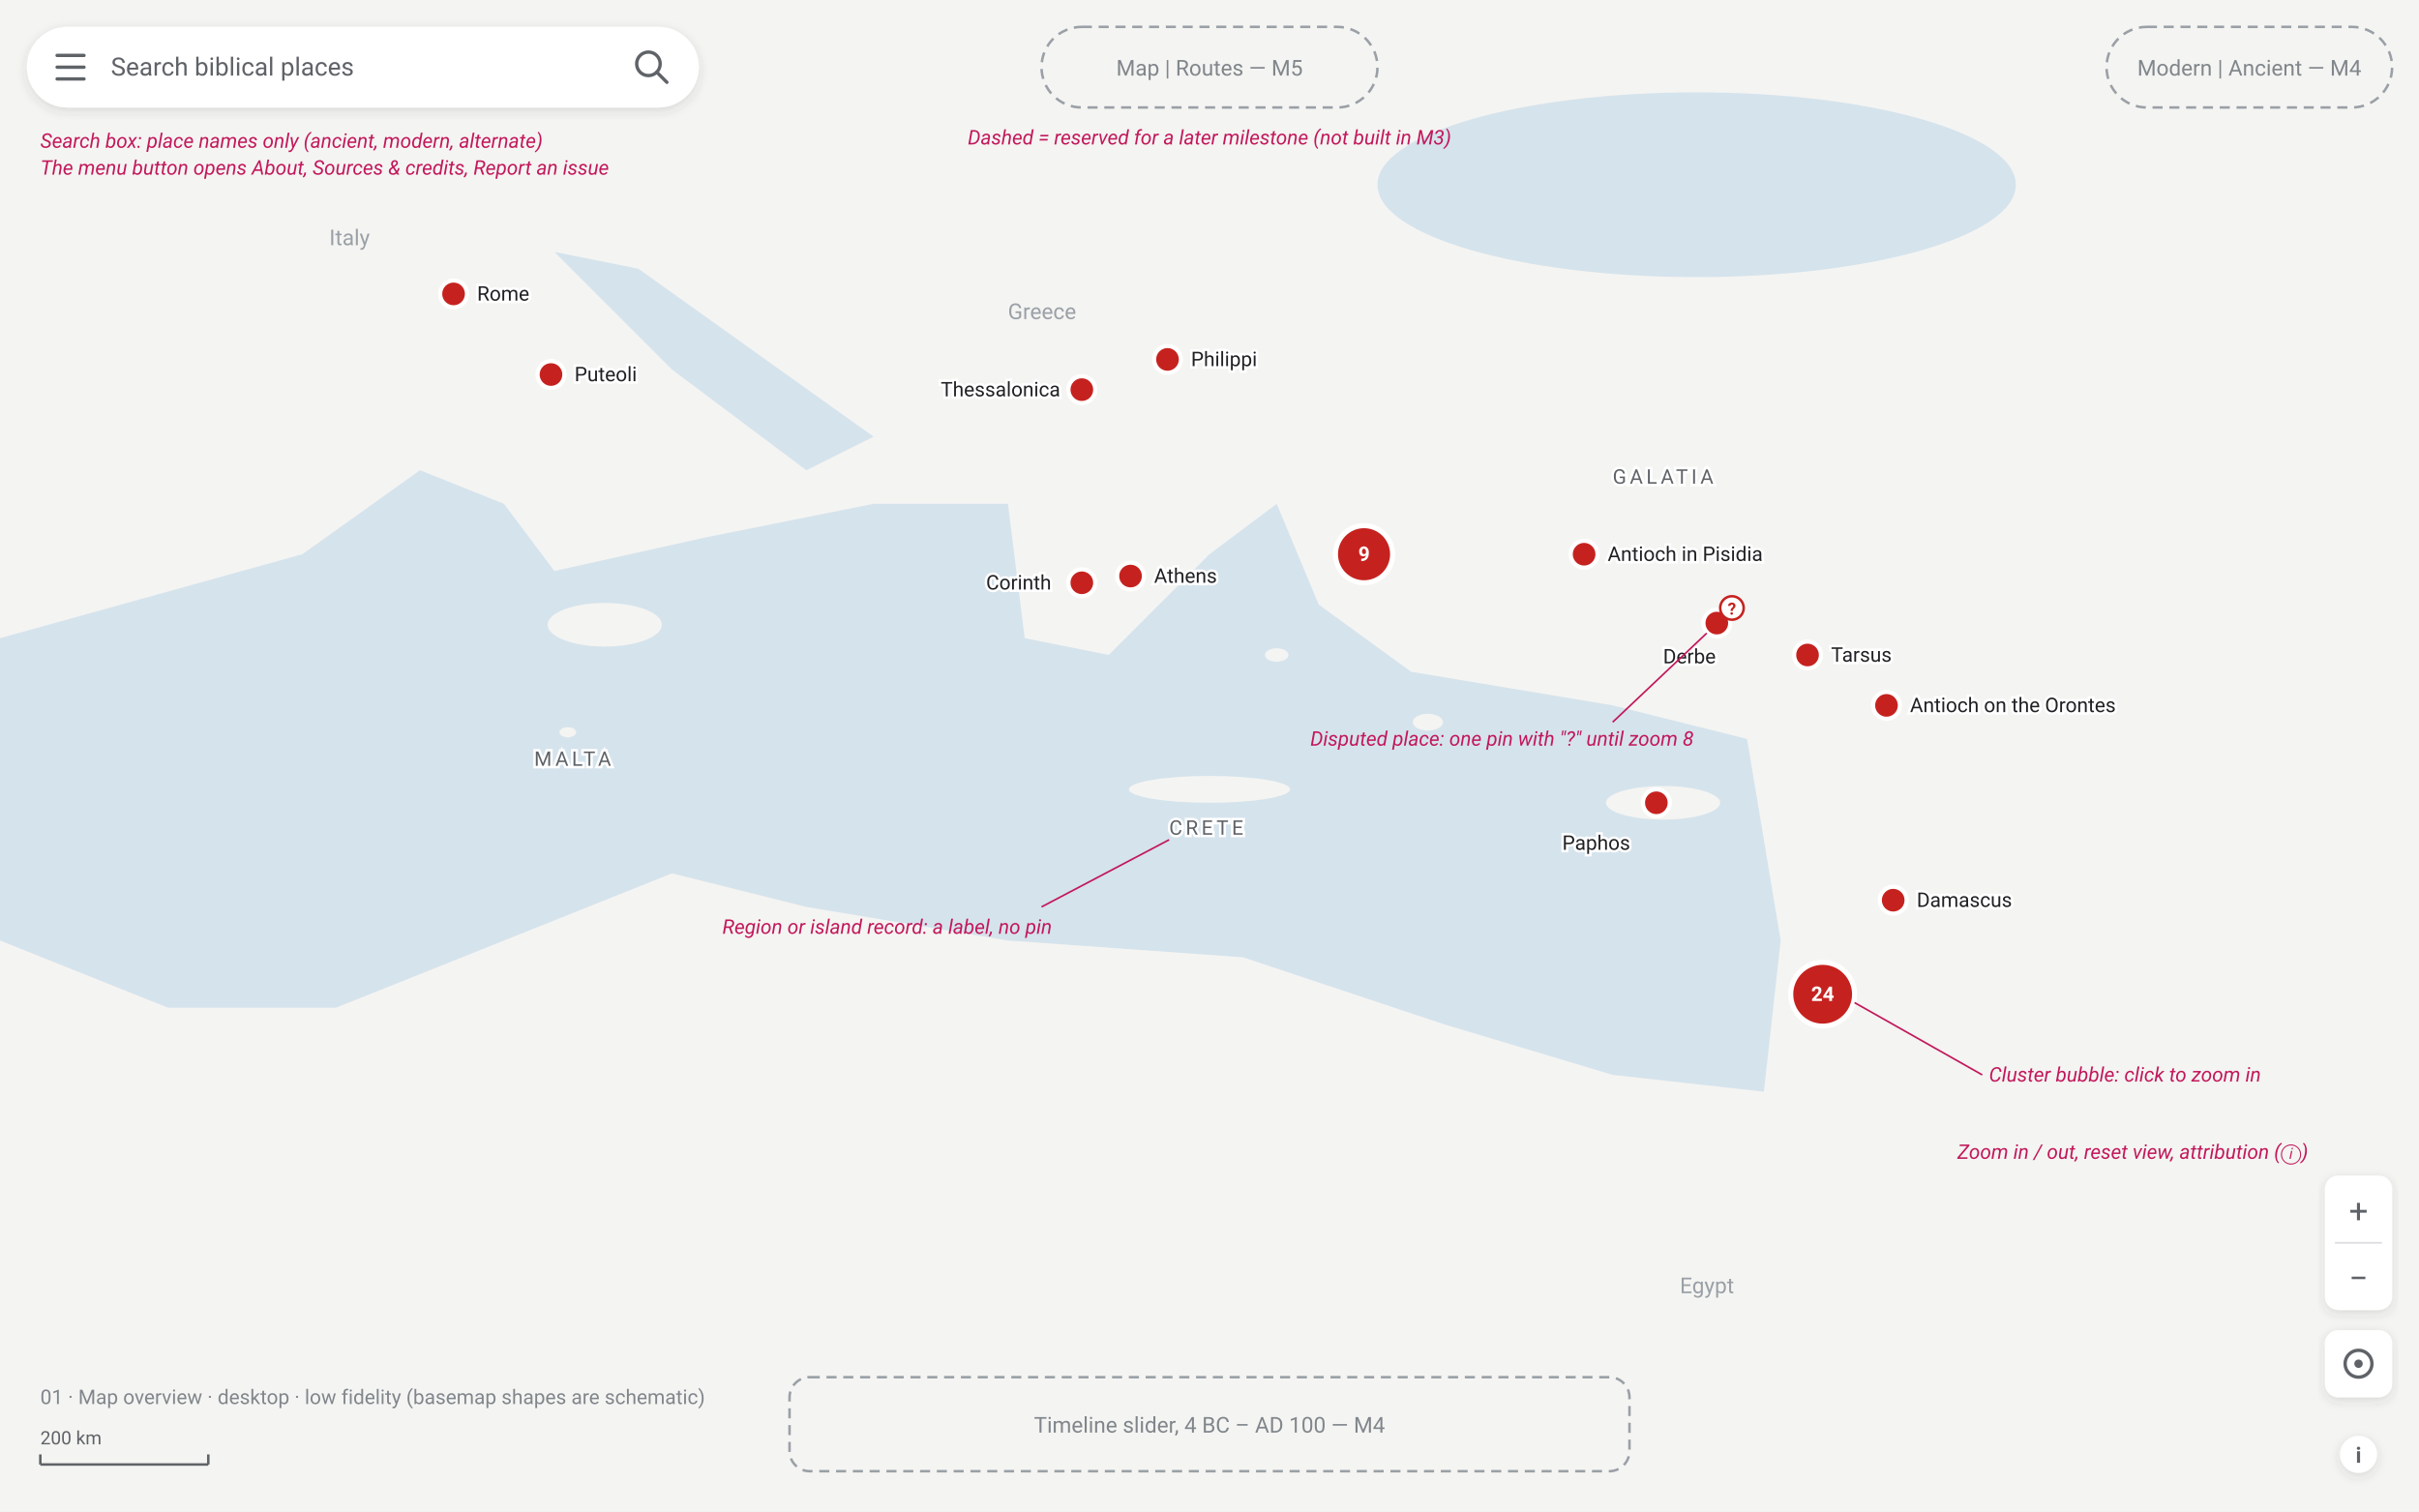
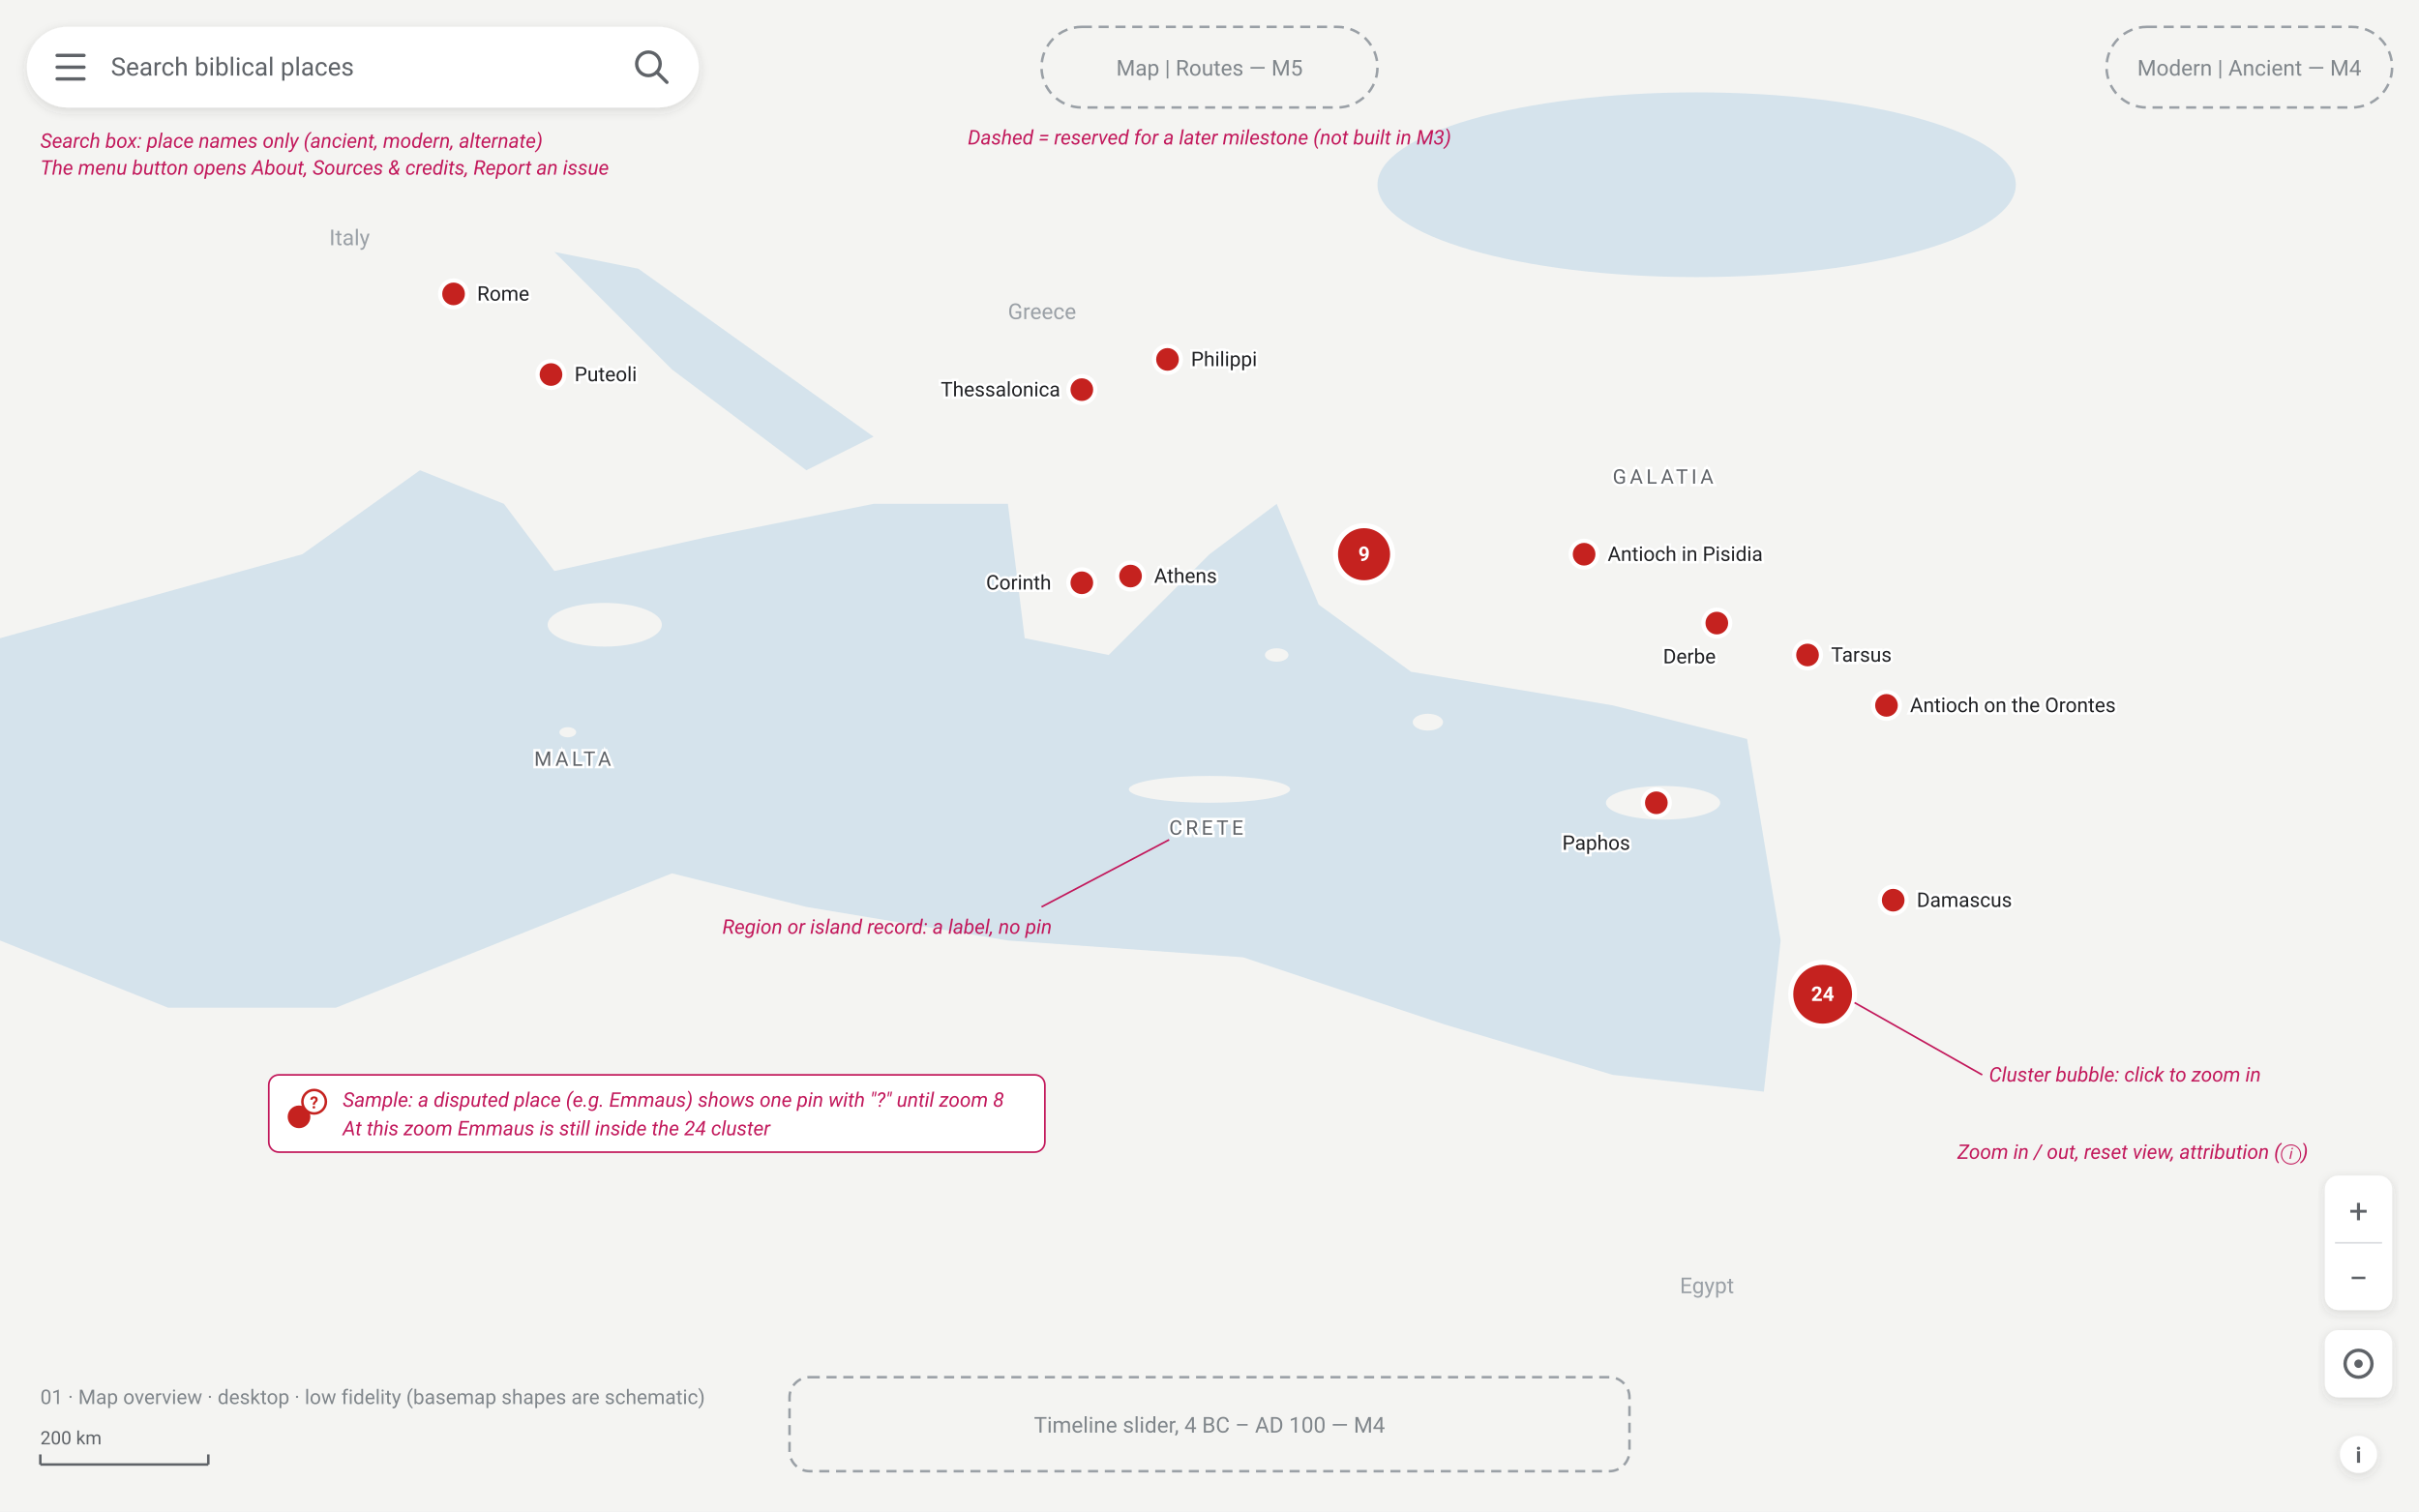
<svg xmlns="http://www.w3.org/2000/svg" width="1440" height="900" viewBox="0 0 1440 900" font-family="system-ui, 'Segoe UI', Roboto, Arial, sans-serif">
  <defs>
    <filter id="shadow" x="-10%" y="-20%" width="120%" height="160%">
      <feDropShadow dx="0" dy="1" stdDeviation="1.5" flood-color="#3C4043" flood-opacity="0.3" />
      <feDropShadow dx="0" dy="2" stdDeviation="3" flood-color="#3C4043" flood-opacity="0.15" />
    </filter>
    <style>
      .label { font-size: 12px; fill: #202124; paint-order: stroke; stroke: #ffffff; stroke-width: 3px; }
      .region { font-size: 12px; fill: #5F6368; letter-spacing: 2px; paint-order: stroke; stroke: #ffffff; stroke-width: 3px; }
      .country { font-size: 13px; fill: #9AA0A6; }
      .note { font-size: 12px; fill: #C2185B; font-style: italic; }
      .reserved { fill: none; stroke: #9AA0A6; stroke-width: 1.5; stroke-dasharray: 6 4; }
      .reservedText { font-size: 13px; fill: #80868B; }
      .pin { fill: #C5221F; stroke: #ffffff; stroke-width: 2.5; }
      .leader { stroke: #C2185B; stroke-width: 1; fill: none; }
    </style>
  </defs>
  <rect width="1440" height="900" fill="#F4F4F2" />
  <path fill="#D5E3EC" d="M0,380 L180,330 L250,280 L300,300 L330,340 L420,320 L520,300 L600,300 L610,380 L660,390 L720,330 L760,300 L785,360 L840,400 L960,420 L1040,440 L1060,560 L1050,650 L960,640 L860,610 L740,570 L600,560 L480,540 L400,520 L300,560 L200,600 L100,600 L0,560 Z" />
  <path fill="#D5E3EC" d="M330,150 L380,160 L520,260 L480,280 L400,220 Z" />
  <ellipse cx="1010" cy="110" rx="190" ry="55" fill="#D5E3EC" />
  <ellipse cx="360" cy="372" rx="34" ry="13" fill="#F4F4F2" />
  <ellipse cx="338" cy="436" rx="5" ry="3" fill="#F4F4F2" />
  <ellipse cx="720" cy="470" rx="48" ry="8" fill="#F4F4F2" />
  <ellipse cx="990" cy="478" rx="34" ry="10" fill="#F4F4F2" />
  <ellipse cx="760" cy="390" rx="7" ry="4" fill="#F4F4F2" />
  <ellipse cx="850" cy="430" rx="9" ry="5" fill="#F4F4F2" />
  <text class="country" x="196" y="146">Italy</text>
  <text class="country" x="600" y="190">Greece</text>
  <text class="country" x="1000" y="770">Egypt</text>
  <text class="region" x="960" y="288">GALATIA</text>
  <text class="region" x="696" y="497">CRETE</text>
  <text class="region" x="318" y="456">MALTA</text>
  <g>
    <circle class="pin" cx="270" cy="175" r="8" />
    <text class="label" x="284" y="179">Rome</text>
    <circle class="pin" cx="328" cy="223" r="8" />
    <text class="label" x="342" y="227">Puteoli</text>
    <circle class="pin" cx="644" cy="232" r="8" />
    <text class="label" x="560" y="236">Thessalonica</text>
    <circle class="pin" cx="695" cy="214" r="8" />
    <text class="label" x="709" y="218">Philippi</text>
    <circle class="pin" cx="644" cy="347" r="8" />
    <text class="label" x="587" y="351">Corinth</text>
    <circle class="pin" cx="673" cy="343" r="8" />
    <text class="label" x="687" y="347">Athens</text>
    <circle class="pin" cx="943" cy="330" r="8" />
    <text class="label" x="957" y="334">Antioch in Pisidia</text>
    <circle class="pin" cx="1076" cy="390" r="8" />
    <text class="label" x="1090" y="394">Tarsus</text>
    <circle class="pin" cx="1123" cy="420" r="8" />
    <text class="label" x="1137" y="424">Antioch on the Orontes</text>
    <circle class="pin" cx="986" cy="478" r="8" />
    <text class="label" x="930" y="506">Paphos</text>
    <circle class="pin" cx="1127" cy="536" r="8" />
    <text class="label" x="1141" y="540">Damascus</text>
  </g>
  <g font-size="12" font-weight="700" fill="#ffffff" text-anchor="middle">
    <circle cx="812" cy="330" r="17" fill="#C5221F" stroke="#ffffff" stroke-width="3" />
    <text x="812" y="334">9</text>
    <circle cx="1085" cy="592" r="19" fill="#C5221F" stroke="#ffffff" stroke-width="3" />
    <text x="1085" y="596">24</text>
  </g>
  <circle class="pin" cx="1022" cy="371" r="8" />
-   <circle cx="1031" cy="362" r="7" fill="#ffffff" stroke="#C5221F" stroke-width="1.5" />
-   <text x="1031" y="366" font-size="10" font-weight="700" fill="#C5221F" text-anchor="middle">?</text>
  <text class="label" x="990" y="395">Derbe</text>
+   <rect x="160" y="640" width="462" height="46" rx="6" fill="#ffffff" stroke="#C2185B" stroke-width="1" />
+   <circle class="pin" cx="178" cy="665" r="8" />
+   <circle cx="187" cy="656" r="7" fill="#ffffff" stroke="#C5221F" stroke-width="1.5" />
+   <text x="187" y="660" font-size="10" font-weight="700" fill="#C5221F" text-anchor="middle">?</text>
  <g filter="url(#shadow)">
    <rect x="16" y="16" width="400" height="48" rx="24" fill="#ffffff" />
  </g>
  <g stroke="#5F6368" stroke-width="2" stroke-linecap="round">
    <line x1="34" y1="33" x2="50" y2="33" />
    <line x1="34" y1="40" x2="50" y2="40" />
    <line x1="34" y1="47" x2="50" y2="47" />
  </g>
  <text x="66" y="45" font-size="15" fill="#5F6368">Search biblical places</text>
  <circle cx="386" cy="38" r="7" fill="none" stroke="#5F6368" stroke-width="2" />
  <line x1="391" y1="43" x2="397" y2="49" stroke="#5F6368" stroke-width="2" stroke-linecap="round" />
  <rect class="reserved" x="620" y="16" width="200" height="48" rx="24" />
  <text class="reservedText" x="720" y="45" text-anchor="middle">Map | Routes — M5</text>
  <rect class="reserved" x="1254" y="16" width="170" height="48" rx="24" />
  <text class="reservedText" x="1339" y="45" text-anchor="middle">Modern | Ancient — M4</text>
  <rect class="reserved" x="470" y="820" width="500" height="56" rx="12" />
  <text class="reservedText" x="720" y="853" text-anchor="middle">Timeline slider, 4 BC – AD 100 — M4</text>
  <g filter="url(#shadow)">
    <rect x="1384" y="700" width="40" height="80" rx="8" fill="#ffffff" />
    <rect x="1384" y="792" width="40" height="40" rx="8" fill="#ffffff" />
    <circle cx="1404" cy="866" r="11" fill="#ffffff" />
  </g>
  <line x1="1390" y1="740" x2="1418" y2="740" stroke="#DADCE0" />
  <text x="1404" y="728" font-size="20" fill="#5F6368" text-anchor="middle">+</text>
  <text x="1404" y="768" font-size="20" fill="#5F6368" text-anchor="middle">−</text>
  <circle cx="1404" cy="812" r="8" fill="none" stroke="#5F6368" stroke-width="2" />
  <circle cx="1404" cy="812" r="2.5" fill="#5F6368" />
  <text x="1404" y="871" font-size="13" font-weight="700" fill="#5F6368" text-anchor="middle">i</text>
  <g stroke="#5F6368" stroke-width="1.5">
    <line x1="24" y1="872" x2="124" y2="872" />
    <line x1="24" y1="866" x2="24" y2="872" />
    <line x1="124" y1="866" x2="124" y2="872" />
  </g>
  <text x="24" y="860" font-size="11" fill="#5F6368">200 km</text>
  <text class="note" x="24" y="88">Search box: place names only (ancient, modern, alternate)</text>
  <text class="note" x="24" y="104">The menu button opens About, Sources &amp; credits, Report an issue</text>
  <text class="note" x="720" y="86" text-anchor="middle">Dashed = reserved for a later milestone (not built in M3)</text>
-   <path class="leader" d="M1016,377 L960,430" />
-   <text class="note" x="780" y="444">Disputed place: one pin with "?" until zoom 8</text>
+   <text class="note" x="204" y="659">Sample: a disputed place (e.g. Emmaus) shows one pin with "?" until zoom 8</text>
+   <text class="note" x="204" y="676">At this zoom Emmaus is still inside the 24 cluster</text>
  <path class="leader" d="M1104,597 L1180,640" />
  <text class="note" x="1184" y="644">Cluster bubble: click to zoom in</text>
  <path class="leader" d="M696,500 L620,540" />
  <text class="note" x="430" y="556">Region or island record: a label, no pin</text>
  <text class="note" x="1374" y="690" text-anchor="end">Zoom in / out, reset view, attribution (ⓘ)</text>
  <text x="24" y="836" font-size="12" fill="#80868B">01 · Map overview · desktop · low fidelity (basemap shapes are schematic)</text>
</svg>
